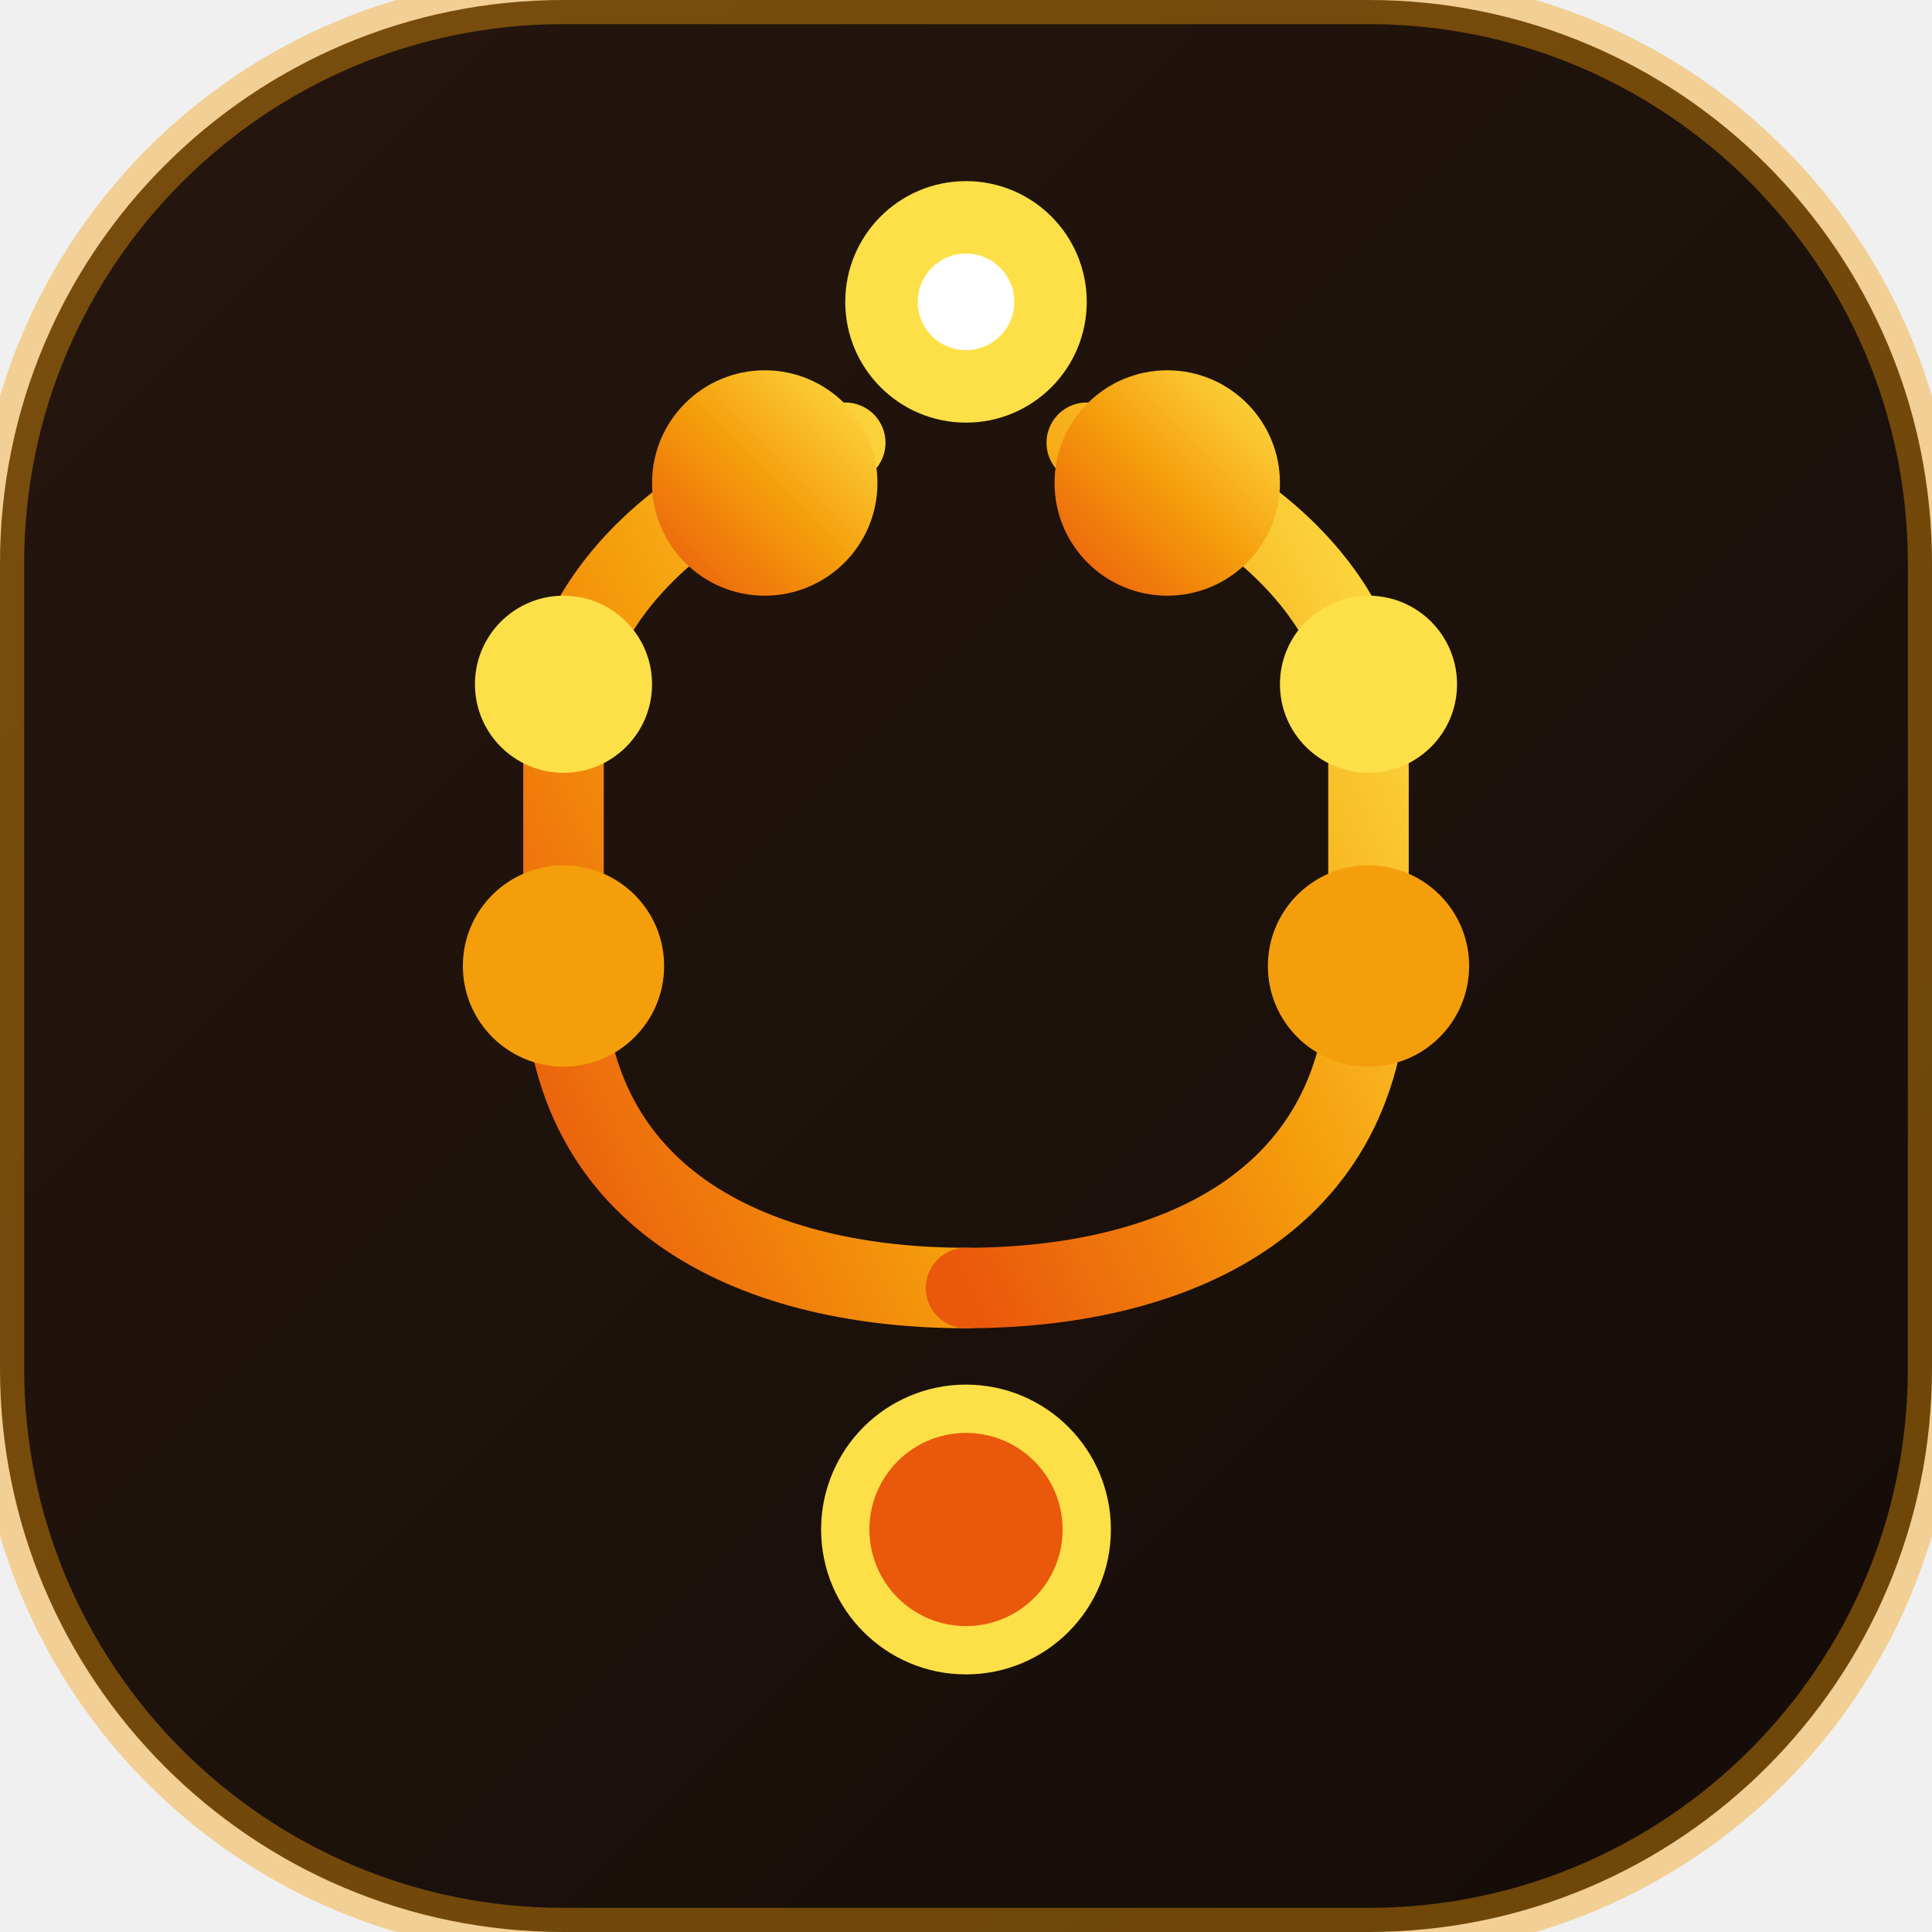
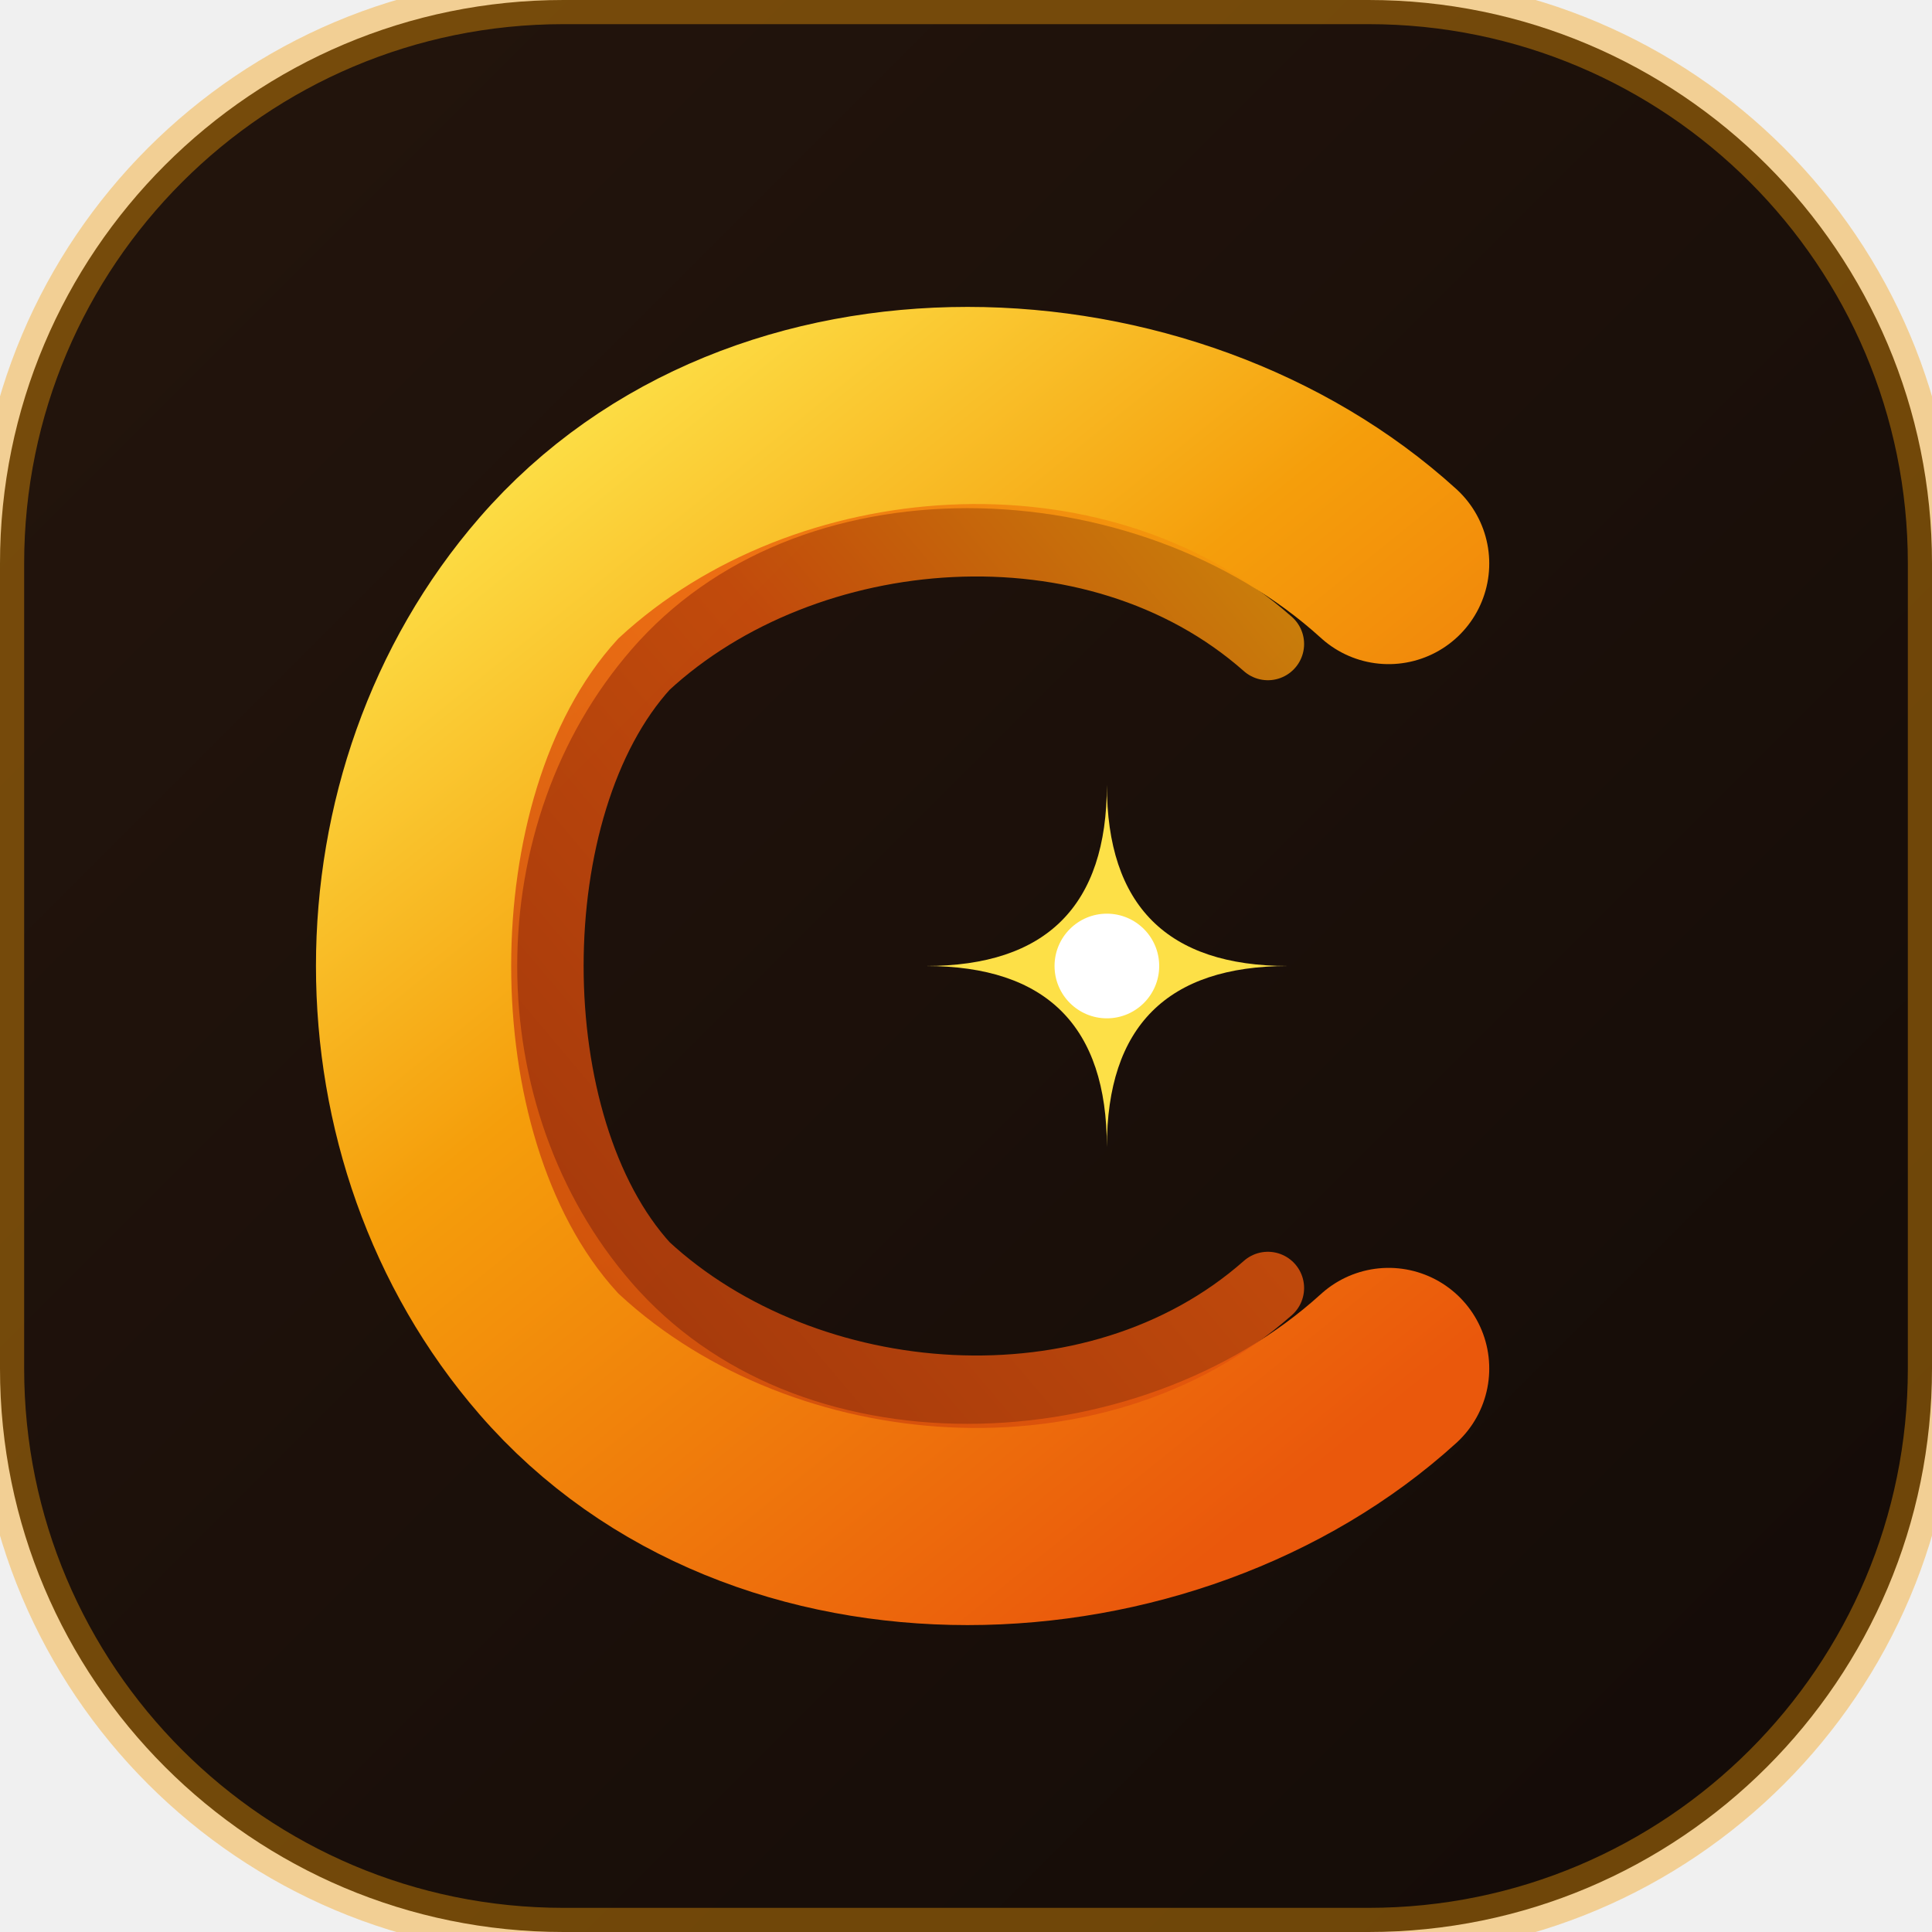
<svg xmlns="http://www.w3.org/2000/svg" viewBox="0 0 48 48" fill="none">
  <defs>
-     <linearGradient id="favAmberGrad" x1="0%" y1="100%" x2="100%" y2="0%">
-       <stop offset="0%" stop-color="#EA580C" />
-       <stop offset="50%" stop-color="#F59E0B" />
-       <stop offset="100%" stop-color="#FDE047" />
+     <linearGradient id="favRibbon" x1="15%" y1="0%" x2="85%" y2="100%">
+       <stop offset="0%" stop-color="#FDE047" />
+       <stop offset="40%" stop-color="#F59E0B" />
+       <stop offset="100%" stop-color="#EA580C" />
    </linearGradient>
-     <linearGradient id="favBronzeGrad" x1="0%" y1="0%" x2="100%" y2="100%">
-       <stop offset="0%" stop-color="#F59E0B" />
-       <stop offset="100%" stop-color="#B45309" />
+     <linearGradient id="favDepth" x1="0%" y1="100%" x2="100%" y2="0%">
+       <stop offset="0%" stop-color="#C2410C" />
+       <stop offset="60%" stop-color="#EA580C" />
+       <stop offset="100%" stop-color="#F59E0B" />
    </linearGradient>
-     <linearGradient id="favBadgeBg" x1="0%" y1="0%" x2="100%" y2="100%">
-       <stop offset="0%" stop-color="#26170F" />
-       <stop offset="100%" stop-color="#140C08" />
+     <linearGradient id="favBadge" x1="0%" y1="0%" x2="100%" y2="100%">
+       <stop offset="0%" stop-color="#24150D" />
+       <stop offset="100%" stop-color="#130B07" />
    </linearGradient>
  </defs>
-   <rect width="48" height="48" rx="14" fill="url(#favBadgeBg)" stroke="#F59E0B" stroke-width="1.2" stroke-opacity="0.4" />
-   <path d="M24 39V25" stroke="url(#favBronzeGrad)" stroke-width="2.4" stroke-linecap="round" />
-   <path d="M24 32C19 32 14 30 14 24V18C14 15 17 12 21 11" stroke="url(#favAmberGrad)" stroke-width="2" stroke-linecap="round" />
-   <path d="M24 32C29 32 34 30 34 24V18C34 15 31 12 27 11" stroke="url(#favAmberGrad)" stroke-width="2" stroke-linecap="round" />
-   <path d="M24 25V12" stroke="url(#favAmberGrad)" stroke-width="2" stroke-linecap="round" />
-   <circle cx="24" cy="38" r="3" fill="#EA580C" stroke="#FDE047" stroke-width="1.2" />
-   <circle cx="14" cy="24" r="2.5" fill="#F59E0B" />
-   <circle cx="34" cy="24" r="2.5" fill="#F59E0B" />
-   <circle cx="14" cy="17" r="2.2" fill="#FDE047" />
-   <circle cx="34" cy="17" r="2.2" fill="#FDE047" />
-   <circle cx="19" cy="12" r="2.8" fill="url(#favAmberGrad)" />
-   <circle cx="29" cy="12" r="2.8" fill="url(#favAmberGrad)" />
-   <circle cx="24" cy="7.5" r="3" fill="#FDE047" />
-   <circle cx="24" cy="7.5" r="1.2" fill="#FFFFFF" />
+   <rect width="48" height="48" rx="14" fill="url(#favBadge)" stroke="#F59E0B" stroke-width="1.2" stroke-opacity="0.4" />
+   <path d="M34.5 34 C29 39 19 39.5 13.8 33.5 C9.2 28.2 9.2 19.8 13.8 14.5 C19 8.5 29 9 34.5 14" stroke="url(#favRibbon)" stroke-width="5" stroke-linecap="round" />
+   <path d="M31.5 16 C27.2 12.2 20 12.8 16 16.5 C12.8 20 12.8 28 16 31.5 C20 35.2 27.2 35.8 31.5 32" stroke="url(#favDepth)" stroke-width="1.8" stroke-linecap="round" stroke-opacity="0.8" />
+   <path d="M27.5 19.5 Q27.5 24 32 24 Q27.5 24 27.5 28.5 Q27.5 24 23 24 Q27.5 24 27.5 19.5 Z" fill="#FDE047" />
+   <circle cx="27.5" cy="24" r="1.3" fill="#FFFFFF" />
</svg>
